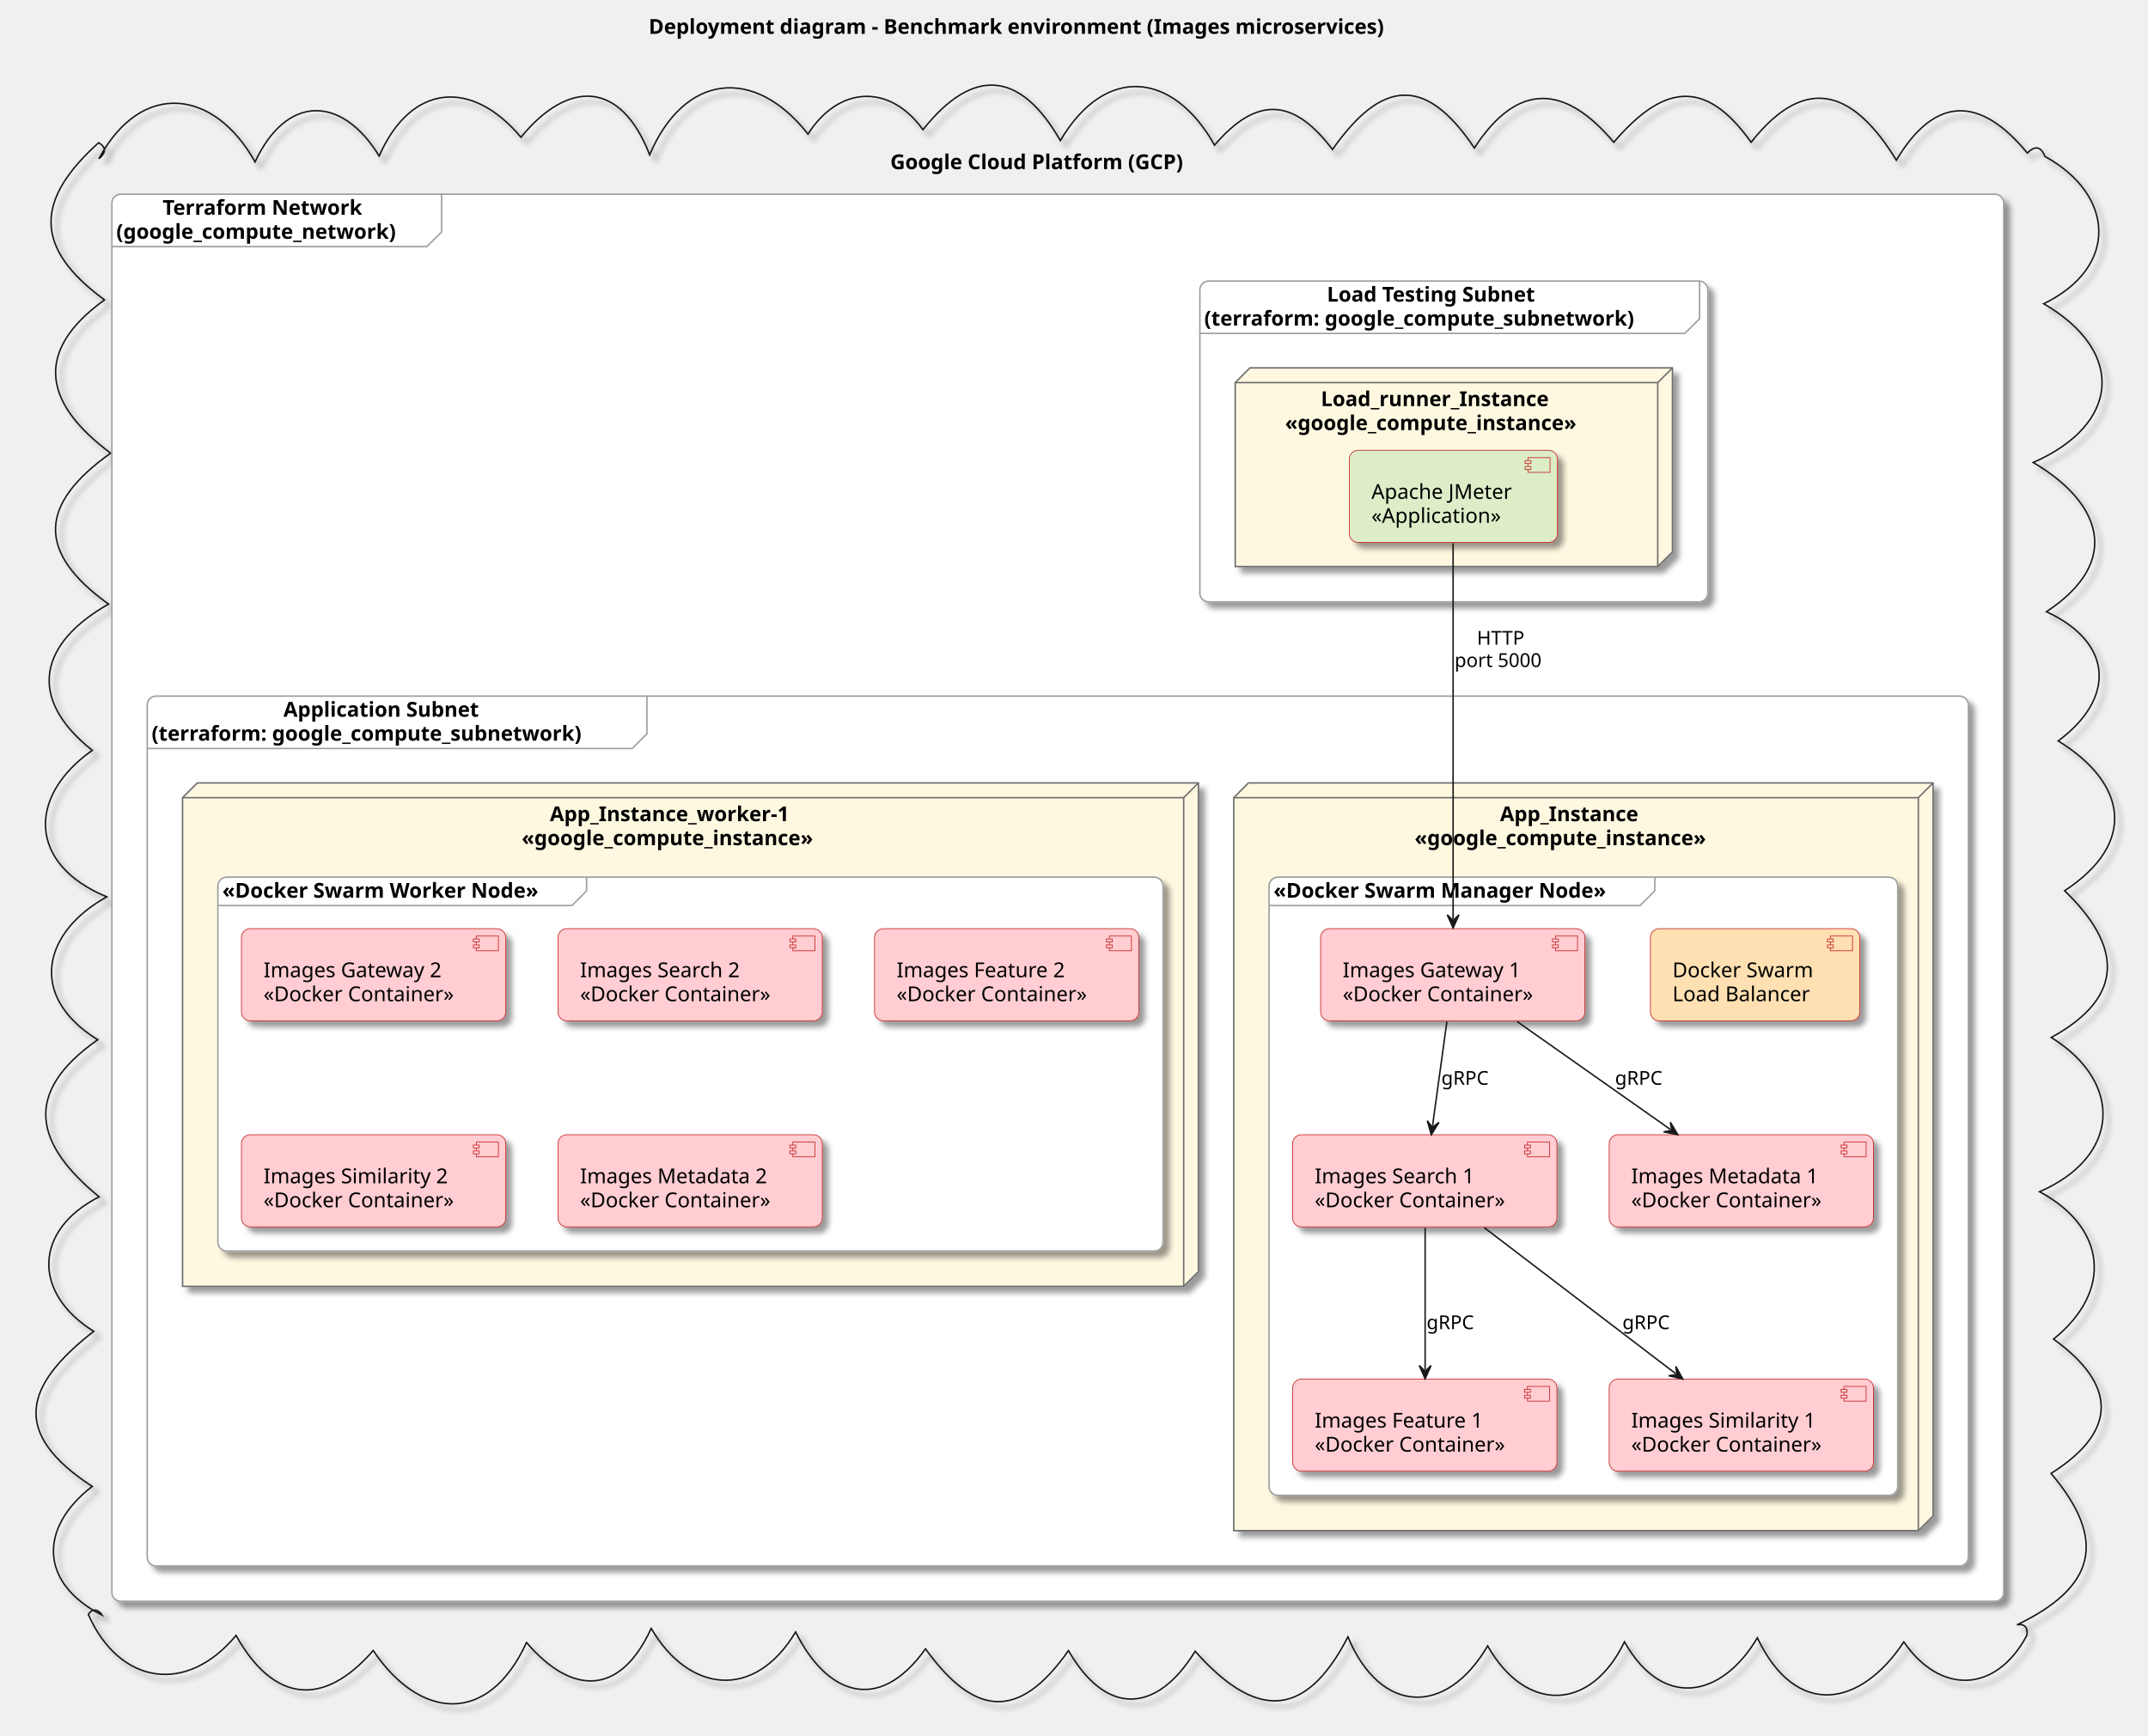
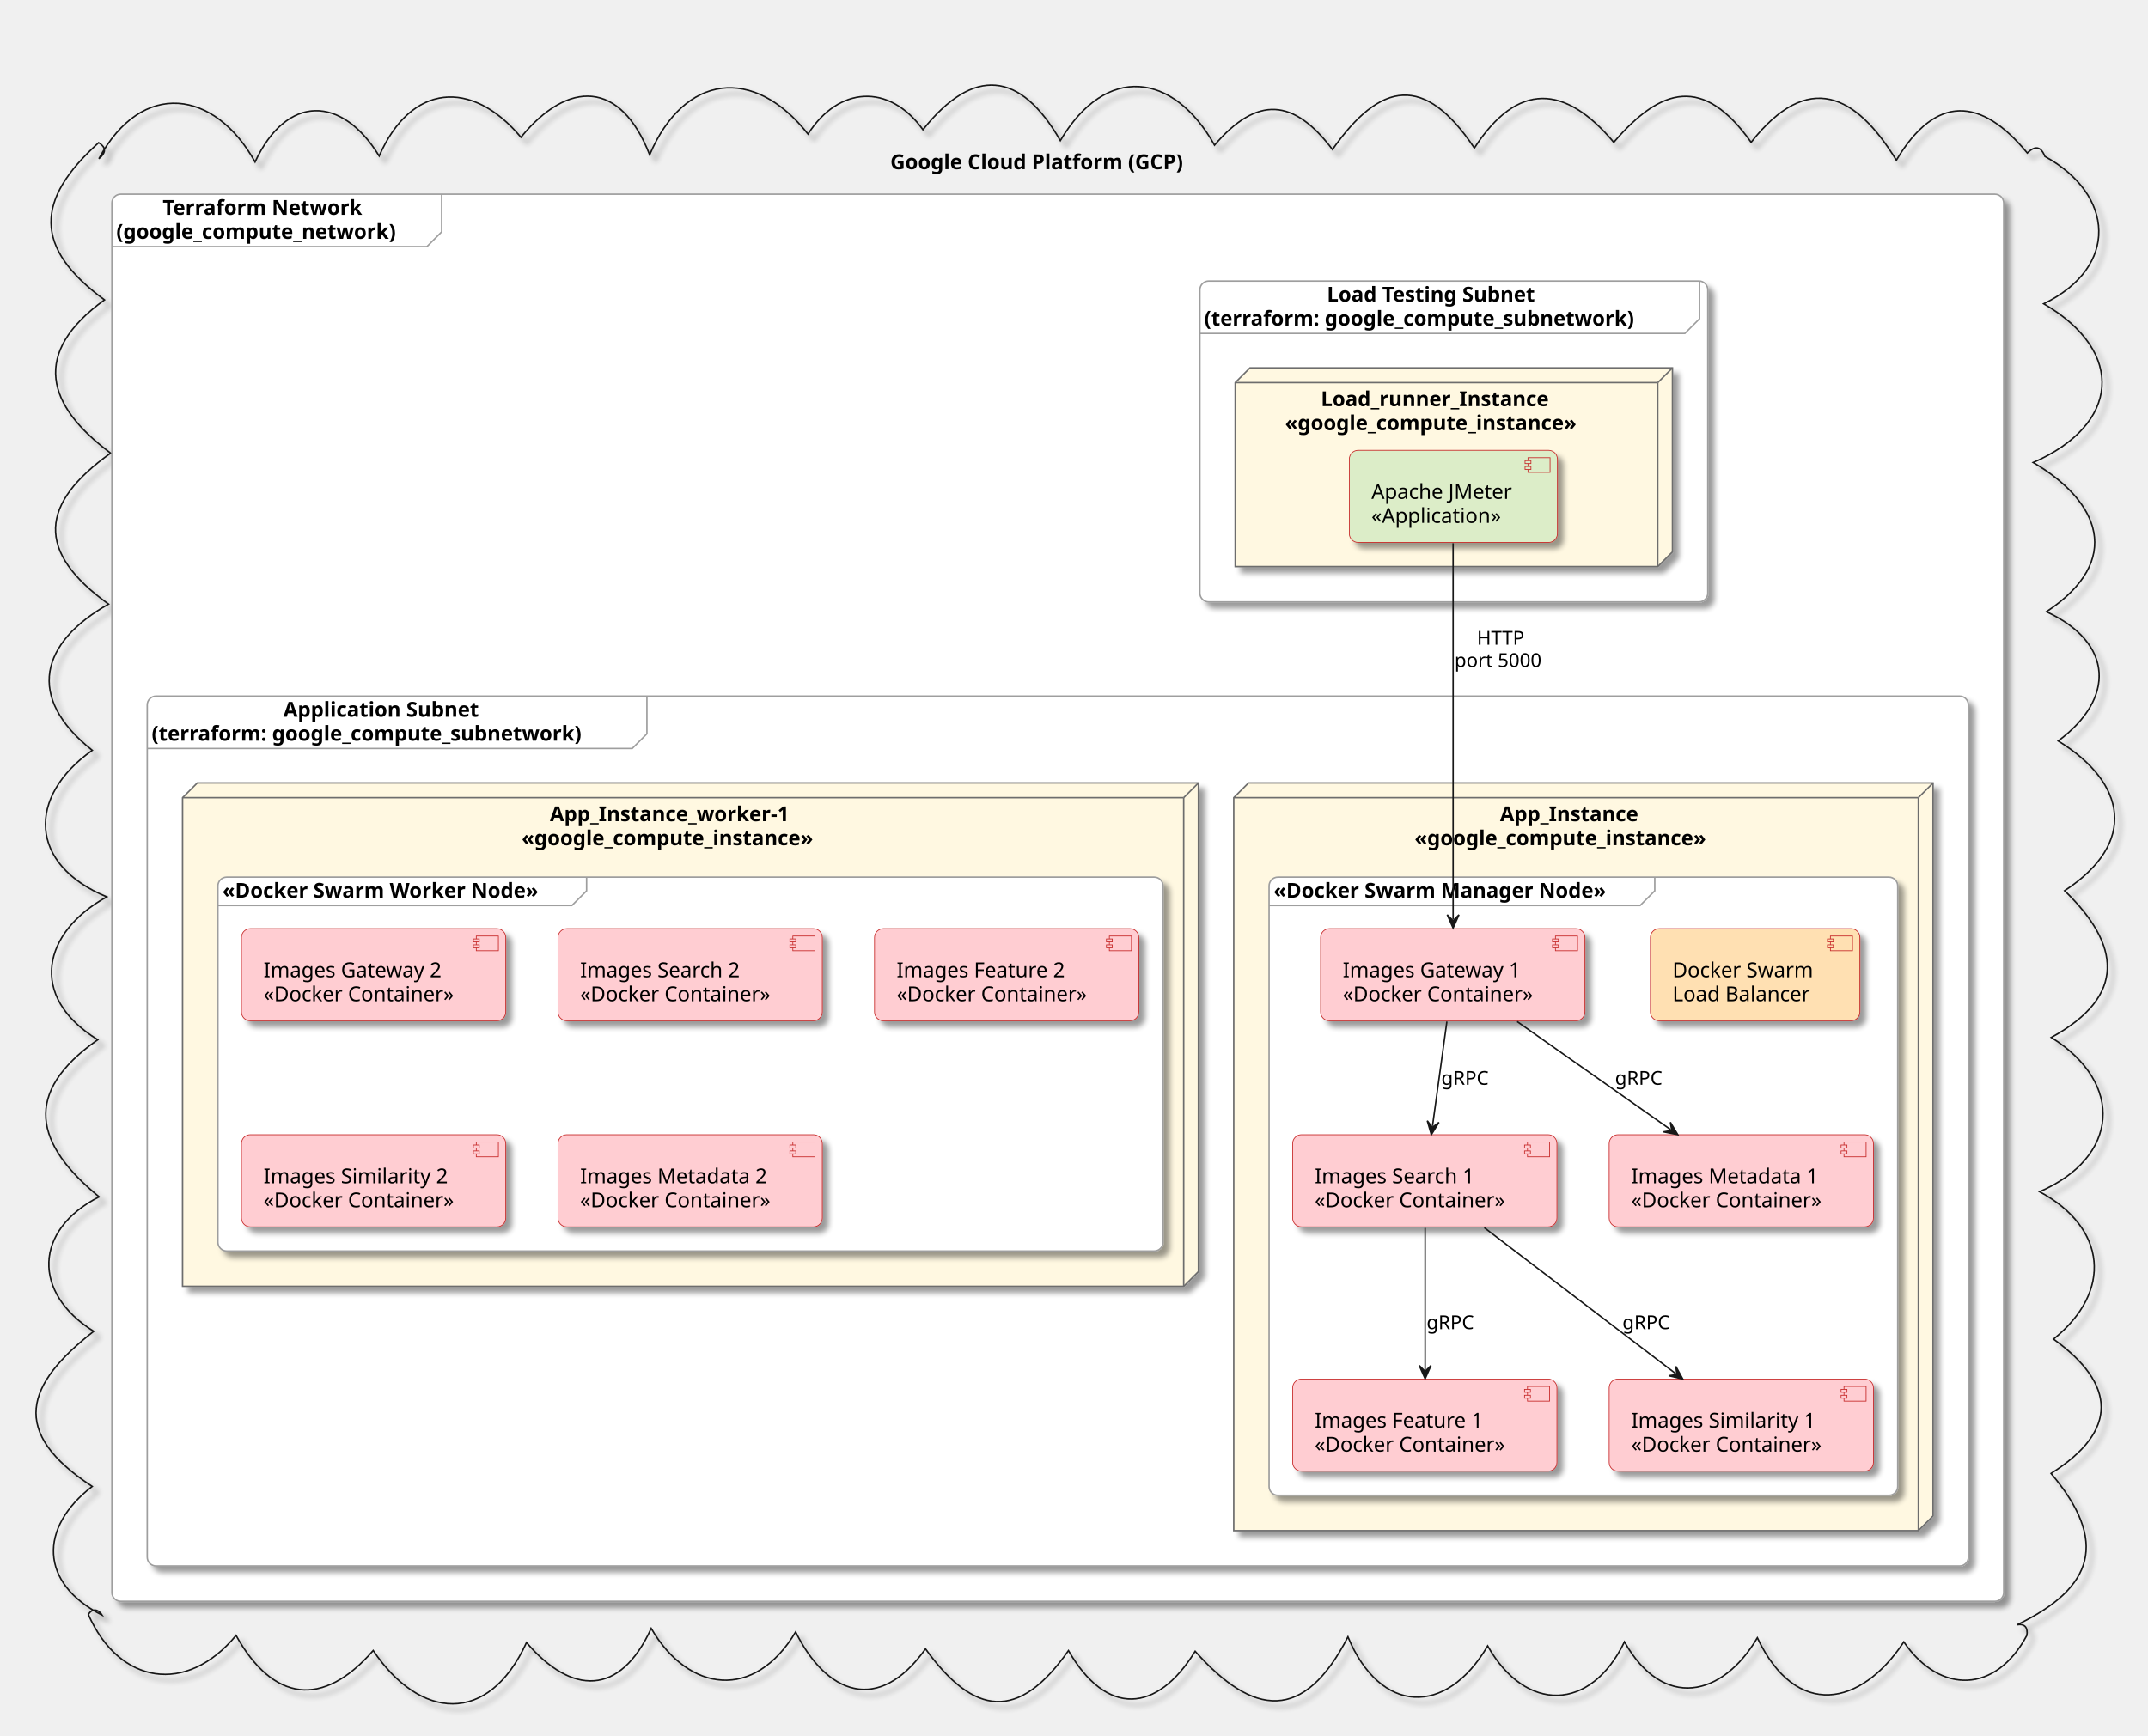
<svg xmlns="http://www.w3.org/2000/svg" contentStyleType="text/css" data-diagram-type="DESCRIPTION" preserveAspectRatio="none" version="1.1" viewBox="0 0 1459 1179" zoomAndPan="magnify">
  <defs>
    <filter height="300%" id="f1k4bv1ytgzoj3" width="300%" x="-1" y="-1">
      <feGaussianBlur result="blurOut" stdDeviation="2" />
      <feColorMatrix in="blurOut" result="blurOut2" type="matrix" values="0 0 0 0 0 0 0 0 0 0 0 0 0 0 0 0 0 0 .4 0" />
      <feOffset dx="4" dy="4" in="blurOut2" result="blurOut3" />
      <feBlend in="SourceGraphic" in2="blurOut3" mode="normal" />
    </filter>
  </defs>
  <g>
-     <g class="title" data-source-line="1">
-       <text fill="#000000" font-family="sans-serif" font-size="14" font-weight="bold" lengthAdjust="spacing" textLength="563.856" x="440.611" y="22.995">Deployment diagram - Benchmark environment (Images microservices)</text>
-     </g>
-     <g class="cluster" data-entity="Google Cloud Platform .GCP." data-source-line="23" data-uid="ent0002" id="cluster_Google Cloud Platform .GCP.">
+         !--cluster Google Cloud Platform (GCP)--&gt;
+         <g class="cluster" data-entity="Google Cloud Platform .GCP." data-source-line="23" data-uid="ent0002" id="cluster_Google Cloud Platform .GCP.">
      <path d="M67.132,107.871 C96.434,53.641 146.036,60.967 173.238,110.028 C194.563,64.192 232.034,64.403 257.546,105.99 C279.191,56.699 320.417,53.366 353.851,93.26 C385.809,54.146 421.53,54.368 441.27,105.142 C464.66,50.16 512.167,44.475 548.833,91.085 C569.407,58.738 603.892,56.226 626.91,88.114 C661.152,45.067 693.138,48.239 720.211,95.519 C751.113,43.297 797.068,48.957 824.96,98.614 C853.821,64.939 878.736,66.703 905.063,101.576 C937.808,55.025 967.671,50.118 1001.444,100.554 C1030.891,55.164 1063.22,57.487 1096.131,96.675 C1128.399,59.032 1157.152,51.249 1189.432,96.661 C1228.279,47.375 1260.812,64.328 1288.078,108.841 C1314.787,63.96 1345.722,65.867 1377.002,103.942 C1382.229,98.945 1386.13,99.119 1388.99,106.276 C1436.135,132.17 1439.716,181.289 1388.171,206.375 C1444.747,239.381 1439.31,288.839 1381.01,314.216 C1425.914,340.545 1442.881,380.593 1390.034,415.621 C1435.728,436.754 1436.899,474.591 1398.003,503.402 C1444.37,531.874 1452.079,572.574 1402.367,605.166 C1440.138,641.609 1445.024,676.559 1393.303,704.866 C1443.245,736.09 1439.332,786.281 1385.386,809.656 C1430.807,834.146 1435.26,877.217 1394.838,909.809 C1437.408,940.514 1439.179,972.005 1393.149,1001.07 C1432.116,1047.004 1422.67,1078.626 1370.002,1103.941 C1375.578,1102.897 1377.556,1106.205 1376.691,1111.143 C1355.785,1150.345 1318.002,1151.605 1293.136,1115.54 C1263.932,1159.702 1220.053,1168.183 1193.647,1112.745 C1169.882,1153.004 1129.804,1162.134 1103.399,1115.487 C1080.386,1163.151 1036.272,1163.825 1010.477,1118.26 C982.057,1166.638 937.456,1164.666 915.573,1112.113 C885.613,1170.267 851.421,1166.496 811.793,1121.877 C785.687,1164.371 751.395,1166.127 725.744,1121.429 C691.745,1169.9 661.496,1165.775 628.643,1120.246 C596.545,1165.26 561.194,1150.752 540.427,1108.758 C512.585,1155.398 467.941,1150.28 442.313,1106.36 C421.069,1152.76 388.176,1151.696 357.631,1115.948 C331.559,1172.86 284.976,1168.316 253.499,1121.367 C219.179,1160.903 185.376,1156.013 160.336,1111.127 C126.742,1151.708 81.124,1144.578 60.002,1096.941 C62.769,1092.251 67.073,1093.476 69.42,1097.401 C26.615,1075.611 26.341,1037.821 62.631,1009.895 C6,972.854 17.499,940.566 63.647,904.515 C21.877,878.449 22.97,835.735 67.322,813.132 C24.052,777.641 14.532,742.718 66.395,706.401 C18.464,676.819 29.341,633.149 72.541,609.336 C19.531,587.535 18.069,541.248 62.678,509.776 C17.084,473.651 27.795,436.392 73.728,410.449 C24.063,374.701 26.923,342.247 75.15,307.856 C31.602,275.48 20.979,239.866 70.973,203.737 C22.616,168.252 23.846,135.83 67.002,96.942 C72.834,100.448 71.527,104.242 67.132,107.871" fill="none" filter="url(#f1k4bv1ytgzoj3)" style="stroke:#181818;stroke-width:1;" />
-       <text fill="#000000" font-family="sans-serif" font-size="14" font-weight="bold" lengthAdjust="spacing" textLength="227.568" x="604.718" y="114.937">Google Cloud Platform (GCP)</text>
+       <text fill="#000000" font-family="sans-serif" font-size="14" font-weight="bold" lengthAdjust="spacing" textLength="227.568" x="604.718" y="114.937">Google Cloud Platform (GCP)
+             </text>
    </g>
    <g class="cluster" data-entity="Terraform Network.n.google_compute_network." data-source-line="25" data-uid="ent0003" id="cluster_Terraform Network.n.google_compute_network.">
      <rect fill="#FFFFFF" filter="url(#f1k4bv1ytgzoj3)" height="956" rx="6" ry="6" style="stroke:#9E9E9E;stroke-width:1;" width="1285" x="76.002" y="131.941" />
      <path d="M299.974,131.941 L299.974,157.535 L289.974,167.535 L76.002,167.535" fill="none" style="stroke:#9E9E9E;stroke-width:1;" />
-       <text fill="#000000" font-family="sans-serif" font-size="14" font-weight="bold" lengthAdjust="spacing" textLength="151.047" x="110.464" y="145.937">Terraform Network</text>
-       <text fill="#000000" font-family="sans-serif" font-size="14" font-weight="bold" lengthAdjust="spacing" textLength="213.972" x="79.002" y="162.233">(google_compute_network)</text>
+       <text fill="#000000" font-family="sans-serif" font-size="14" font-weight="bold" lengthAdjust="spacing" textLength="151.047" x="110.464" y="145.937">Terraform Network
+             </text>
+       <text fill="#000000" font-family="sans-serif" font-size="14" font-weight="bold" lengthAdjust="spacing" textLength="213.972" x="79.002" y="162.233">(google_compute_network)
+             </text>
    </g>
    <g class="cluster" data-entity="Load Testing Subnet.n.terraform. google_compute_subnetwork." data-source-line="27" data-uid="ent0004" id="cluster_Load Testing Subnet.n.terraform. google_compute_subnetwork.">
      <rect fill="#FFFFFF" filter="url(#f1k4bv1ytgzoj3)" height="218" rx="6" ry="6" style="stroke:#9E9E9E;stroke-width:1;" width="345" x="815.002" y="190.941" />
      <path d="M1154.412,190.941 L1154.412,216.535 L1144.412,226.535 L815.002,226.535" fill="none" style="stroke:#9E9E9E;stroke-width:1;" />
-       <text fill="#000000" font-family="sans-serif" font-size="14" font-weight="bold" lengthAdjust="spacing" textLength="162.839" x="901.288" y="204.937">Load Testing Subnet</text>
-       <text fill="#000000" font-family="sans-serif" font-size="14" font-weight="bold" lengthAdjust="spacing" textLength="329.41" x="818.002" y="221.233">(terraform: google_compute_subnetwork)</text>
+       <text fill="#000000" font-family="sans-serif" font-size="14" font-weight="bold" lengthAdjust="spacing" textLength="162.839" x="901.288" y="204.937">Load Testing Subnet
+             </text>
+       <text fill="#000000" font-family="sans-serif" font-size="14" font-weight="bold" lengthAdjust="spacing" textLength="329.41" x="818.002" y="221.233">(terraform: google_compute_subnetwork)
+             </text>
    </g>
    <g class="cluster" data-entity="Load_runner_Instance.n..google_compute_instance.." data-source-line="29" data-uid="ent0005" id="cluster_Load_runner_Instance.n..google_compute_instance..">
      <polygon fill="#FFF8E1" filter="url(#f1k4bv1ytgzoj3)" points="839.002,259.942,849.002,249.941,1136.002,249.941,1136.002,374.942,1126.002,384.942,839.002,384.942,839.002,259.942" style="stroke:#6D6D6D;stroke-width:1;" />
      <line style="stroke:#6D6D6D;stroke-width:1;" x1="1126.002" x2="1136.002" y1="259.942" y2="249.941" />
      <line style="stroke:#6D6D6D;stroke-width:1;" x1="839.002" x2="1126.002" y1="259.942" y2="259.942" />
      <line style="stroke:#6D6D6D;stroke-width:1;" x1="1126.002" x2="1126.002" y1="259.942" y2="384.942" />
-       <text fill="#000000" font-family="sans-serif" font-size="14" font-weight="bold" lengthAdjust="spacing" textLength="172.621" x="897.191" y="275.937">Load_runner_Instance</text>
-       <text fill="#000000" font-family="sans-serif" font-size="14" font-weight="bold" lengthAdjust="spacing" textLength="221.341" x="872.832" y="292.233">«google_compute_instance»</text>
+       <text fill="#000000" font-family="sans-serif" font-size="14" font-weight="bold" lengthAdjust="spacing" textLength="172.621" x="897.191" y="275.937">Load_runner_Instance
+             </text>
+       <text fill="#000000" font-family="sans-serif" font-size="14" font-weight="bold" lengthAdjust="spacing" textLength="221.341" x="872.832" y="292.233">«google_compute_instance»
+             </text>
    </g>
    <g class="cluster" data-entity="Application Subnet.n.terraform. google_compute_subnetwork." data-source-line="35" data-uid="ent0007" id="cluster_Application Subnet.n.terraform. google_compute_subnetwork.">
      <rect fill="#FFFFFF" filter="url(#f1k4bv1ytgzoj3)" height="591" rx="6" ry="6" style="stroke:#9E9E9E;stroke-width:1;" width="1237" x="100.002" y="472.942" />
      <path d="M439.412,472.942 L439.412,498.535 L429.412,508.535 L100.002,508.535" fill="none" style="stroke:#9E9E9E;stroke-width:1;" />
-       <text fill="#000000" font-family="sans-serif" font-size="14" font-weight="bold" lengthAdjust="spacing" textLength="150.398" x="192.508" y="486.937">Application Subnet</text>
-       <text fill="#000000" font-family="sans-serif" font-size="14" font-weight="bold" lengthAdjust="spacing" textLength="329.41" x="103.002" y="503.233">(terraform: google_compute_subnetwork)</text>
+       <text fill="#000000" font-family="sans-serif" font-size="14" font-weight="bold" lengthAdjust="spacing" textLength="150.398" x="192.508" y="486.937">Application Subnet
+             </text>
+       <text fill="#000000" font-family="sans-serif" font-size="14" font-weight="bold" lengthAdjust="spacing" textLength="329.41" x="103.002" y="503.233">(terraform: google_compute_subnetwork)
+             </text>
    </g>
    <g class="cluster" data-entity="App_Instance.n..google_compute_instance.." data-source-line="37" data-uid="ent0008" id="cluster_App_Instance.n..google_compute_instance..">
      <polygon fill="#FFF8E1" filter="url(#f1k4bv1ytgzoj3)" points="838.002,541.942,848.002,531.942,1313.002,531.942,1313.002,1029.941,1303.002,1039.941,838.002,1039.941,838.002,541.942" style="stroke:#6D6D6D;stroke-width:1;" />
      <line style="stroke:#6D6D6D;stroke-width:1;" x1="1303.002" x2="1313.002" y1="541.942" y2="531.942" />
      <line style="stroke:#6D6D6D;stroke-width:1;" x1="838.002" x2="1303.002" y1="541.942" y2="541.942" />
      <line style="stroke:#6D6D6D;stroke-width:1;" x1="1303.002" x2="1303.002" y1="541.942" y2="1039.941" />
-       <text fill="#000000" font-family="sans-serif" font-size="14" font-weight="bold" lengthAdjust="spacing" textLength="105.287" x="1018.858" y="557.937">App_Instance</text>
-       <text fill="#000000" font-family="sans-serif" font-size="14" font-weight="bold" lengthAdjust="spacing" textLength="221.341" x="960.832" y="574.234">«google_compute_instance»</text>
+       <text fill="#000000" font-family="sans-serif" font-size="14" font-weight="bold" lengthAdjust="spacing" textLength="105.287" x="1018.858" y="557.937">App_Instance
+             </text>
+       <text fill="#000000" font-family="sans-serif" font-size="14" font-weight="bold" lengthAdjust="spacing" textLength="221.341" x="960.832" y="574.234">«google_compute_instance»
+             </text>
    </g>
    <g class="cluster" data-entity="..Docker Swarm Manager Node.." data-source-line="39" data-uid="ent0009" id="cluster_..Docker Swarm Manager Node..">
      <rect fill="#FFFFFF" filter="url(#f1k4bv1ytgzoj3)" height="420" rx="6" ry="6" style="stroke:#9E9E9E;stroke-width:1;" width="427" x="862.002" y="595.942" />
      <path d="M1123.982,595.942 L1123.982,605.238 L1113.982,615.238 L862.002,615.238" fill="none" style="stroke:#9E9E9E;stroke-width:1;" />
-       <text fill="#000000" font-family="sans-serif" font-size="14" font-weight="bold" lengthAdjust="spacing" textLength="251.98" x="865.002" y="609.937">«Docker Swarm Manager Node»</text>
+       <text fill="#000000" font-family="sans-serif" font-size="14" font-weight="bold" lengthAdjust="spacing" textLength="251.98" x="865.002" y="609.937">«Docker Swarm Manager Node»
+             </text>
    </g>
    <g class="cluster" data-entity="App_Instance_worker-1.n..google_compute_instance.." data-source-line="51" data-uid="ent0016" id="cluster_App_Instance_worker-1.n..google_compute_instance..">
      <polygon fill="#FFF8E1" filter="url(#f1k4bv1ytgzoj3)" points="124.002,541.942,134.002,531.942,814.002,531.942,814.002,863.942,804.002,873.942,124.002,873.942,124.002,541.942" style="stroke:#6D6D6D;stroke-width:1;" />
      <line style="stroke:#6D6D6D;stroke-width:1;" x1="804.002" x2="814.002" y1="541.942" y2="531.942" />
      <line style="stroke:#6D6D6D;stroke-width:1;" x1="124.002" x2="804.002" y1="541.942" y2="541.942" />
      <line style="stroke:#6D6D6D;stroke-width:1;" x1="804.002" x2="804.002" y1="541.942" y2="873.942" />
-       <text fill="#000000" font-family="sans-serif" font-size="14" font-weight="bold" lengthAdjust="spacing" textLength="183.005" x="373.5" y="557.937">App_Instance_worker-1</text>
-       <text fill="#000000" font-family="sans-serif" font-size="14" font-weight="bold" lengthAdjust="spacing" textLength="221.341" x="354.332" y="574.234">«google_compute_instance»</text>
+       <text fill="#000000" font-family="sans-serif" font-size="14" font-weight="bold" lengthAdjust="spacing" textLength="183.005" x="373.5" y="557.937">App_Instance_worker-1
+             </text>
+       <text fill="#000000" font-family="sans-serif" font-size="14" font-weight="bold" lengthAdjust="spacing" textLength="221.341" x="354.332" y="574.234">«google_compute_instance»
+             </text>
    </g>
    <g class="cluster" data-entity="..Docker Swarm Worker Node.." data-source-line="53" data-uid="ent0017" id="cluster_..Docker Swarm Worker Node..">
      <rect fill="#FFFFFF" filter="url(#f1k4bv1ytgzoj3)" height="254" rx="6" ry="6" style="stroke:#9E9E9E;stroke-width:1;" width="642" x="148.002" y="595.942" />
      <path d="M398.442,595.942 L398.442,605.238 L388.442,615.238 L148.002,615.238" fill="none" style="stroke:#9E9E9E;stroke-width:1;" />
-       <text fill="#000000" font-family="sans-serif" font-size="14" font-weight="bold" lengthAdjust="spacing" textLength="240.44" x="151.002" y="609.937">«Docker Swarm Worker Node»</text>
+       <text fill="#000000" font-family="sans-serif" font-size="14" font-weight="bold" lengthAdjust="spacing" textLength="240.44" x="151.002" y="609.937">«Docker Swarm Worker Node»
+             </text>
    </g>
    <g class="entity" data-entity="JMeter" data-source-line="31" data-uid="ent0006" id="entity_JMeter">
      <rect fill="#DCEDC8" filter="url(#f1k4bv1ytgzoj3)" height="62.594" rx="6" ry="6" style="stroke:#C62828;stroke-width:0.5;" width="141.356" x="916.502" y="305.942" />
      <rect fill="#DCEDC8" height="10" style="stroke:#C62828;stroke-width:0.5;" width="15" x="1037.858" y="310.942" />
      <rect fill="#DCEDC8" height="2" style="stroke:#C62828;stroke-width:0.5;" width="4" x="1035.858" y="312.942" />
      <rect fill="#DCEDC8" height="2" style="stroke:#C62828;stroke-width:0.5;" width="4" x="1035.858" y="316.942" />
-       <text fill="#000000" font-family="sans-serif" font-size="14" lengthAdjust="spacing" textLength="101.356" x="931.502" y="338.937">Apache JMeter</text>
-       <text fill="#000000" font-family="sans-serif" font-size="14" lengthAdjust="spacing" textLength="95.355" x="931.502" y="355.233">«Application»</text>
+       <text fill="#000000" font-family="sans-serif" font-size="14" lengthAdjust="spacing" textLength="101.356" x="931.502" y="338.937">Apache JMeter
+             </text>
+       <text fill="#000000" font-family="sans-serif" font-size="14" lengthAdjust="spacing" textLength="95.355" x="931.502" y="355.233">«Application»
+             </text>
    </g>
    <g class="entity" data-entity="Docker Swarm.nLoad Balancer" data-source-line="41" data-uid="ent0010" id="entity_Docker Swarm.nLoad Balancer">
      <rect fill="#FFE0B2" filter="url(#f1k4bv1ytgzoj3)" height="62.594" rx="6" ry="6" style="stroke:#C62828;stroke-width:0.5;" width="142.279" x="1121.002" y="630.942" />
      <rect fill="#FFE0B2" height="10" style="stroke:#C62828;stroke-width:0.5;" width="15" x="1243.281" y="635.942" />
      <rect fill="#FFE0B2" height="2" style="stroke:#C62828;stroke-width:0.5;" width="4" x="1241.281" y="637.942" />
      <rect fill="#FFE0B2" height="2" style="stroke:#C62828;stroke-width:0.5;" width="4" x="1241.281" y="641.942" />
-       <text fill="#000000" font-family="sans-serif" font-size="14" lengthAdjust="spacing" textLength="102.279" x="1136.002" y="663.937">Docker Swarm</text>
-       <text fill="#000000" font-family="sans-serif" font-size="14" lengthAdjust="spacing" textLength="99.873" x="1136.002" y="680.234">Load Balancer</text>
+       <text fill="#000000" font-family="sans-serif" font-size="14" lengthAdjust="spacing" textLength="102.279" x="1136.002" y="663.937">Docker Swarm
+             </text>
+       <text fill="#000000" font-family="sans-serif" font-size="14" lengthAdjust="spacing" textLength="99.873" x="1136.002" y="680.234">Load Balancer
+             </text>
    </g>
    <g class="entity" data-entity="Gateway1" data-source-line="43" data-uid="ent0011" id="entity_Gateway1">
      <rect fill="#FFCDD2" filter="url(#f1k4bv1ytgzoj3)" height="62.594" rx="6" ry="6" style="stroke:#C62828;stroke-width:0.5;" width="179.515" x="897.002" y="630.942" />
      <rect fill="#FFCDD2" height="10" style="stroke:#C62828;stroke-width:0.5;" width="15" x="1056.517" y="635.942" />
      <rect fill="#FFCDD2" height="2" style="stroke:#C62828;stroke-width:0.5;" width="4" x="1054.517" y="637.942" />
      <rect fill="#FFCDD2" height="2" style="stroke:#C62828;stroke-width:0.5;" width="4" x="1054.517" y="641.942" />
-       <text fill="#000000" font-family="sans-serif" font-size="14" lengthAdjust="spacing" textLength="130.792" x="912.002" y="663.937">Images Gateway 1</text>
-       <text fill="#000000" font-family="sans-serif" font-size="14" lengthAdjust="spacing" textLength="139.515" x="912.002" y="680.234">«Docker Container»</text>
+       <text fill="#000000" font-family="sans-serif" font-size="14" lengthAdjust="spacing" textLength="130.792" x="912.002" y="663.937">Images Gateway 1
+             </text>
+       <text fill="#000000" font-family="sans-serif" font-size="14" lengthAdjust="spacing" textLength="139.515" x="912.002" y="680.234">«Docker Container»
+             </text>
    </g>
    <g class="entity" data-entity="Search1" data-source-line="44" data-uid="ent0012" id="entity_Search1">
      <rect fill="#FFCDD2" filter="url(#f1k4bv1ytgzoj3)" height="62.594" rx="6" ry="6" style="stroke:#C62828;stroke-width:0.5;" width="179.515" x="878.002" y="770.942" />
      <rect fill="#FFCDD2" height="10" style="stroke:#C62828;stroke-width:0.5;" width="15" x="1037.517" y="775.942" />
      <rect fill="#FFCDD2" height="2" style="stroke:#C62828;stroke-width:0.5;" width="4" x="1035.517" y="777.942" />
      <rect fill="#FFCDD2" height="2" style="stroke:#C62828;stroke-width:0.5;" width="4" x="1035.517" y="781.942" />
-       <text fill="#000000" font-family="sans-serif" font-size="14" lengthAdjust="spacing" textLength="117.353" x="893.002" y="803.937">Images Search 1</text>
-       <text fill="#000000" font-family="sans-serif" font-size="14" lengthAdjust="spacing" textLength="139.515" x="893.002" y="820.234">«Docker Container»</text>
+       <text fill="#000000" font-family="sans-serif" font-size="14" lengthAdjust="spacing" textLength="117.353" x="893.002" y="803.937">Images Search 1
+             </text>
+       <text fill="#000000" font-family="sans-serif" font-size="14" lengthAdjust="spacing" textLength="139.515" x="893.002" y="820.234">«Docker Container»
+             </text>
    </g>
    <g class="entity" data-entity="Feature1" data-source-line="45" data-uid="ent0013" id="entity_Feature1">
      <rect fill="#FFCDD2" filter="url(#f1k4bv1ytgzoj3)" height="62.594" rx="6" ry="6" style="stroke:#C62828;stroke-width:0.5;" width="179.515" x="878.002" y="936.942" />
      <rect fill="#FFCDD2" height="10" style="stroke:#C62828;stroke-width:0.5;" width="15" x="1037.517" y="941.942" />
      <rect fill="#FFCDD2" height="2" style="stroke:#C62828;stroke-width:0.5;" width="4" x="1035.517" y="943.942" />
      <rect fill="#FFCDD2" height="2" style="stroke:#C62828;stroke-width:0.5;" width="4" x="1035.517" y="947.942" />
-       <text fill="#000000" font-family="sans-serif" font-size="14" lengthAdjust="spacing" textLength="122.924" x="893.002" y="969.937">Images Feature 1</text>
-       <text fill="#000000" font-family="sans-serif" font-size="14" lengthAdjust="spacing" textLength="139.515" x="893.002" y="986.234">«Docker Container»</text>
+       <text fill="#000000" font-family="sans-serif" font-size="14" lengthAdjust="spacing" textLength="122.924" x="893.002" y="969.937">Images Feature 1
+             </text>
+       <text fill="#000000" font-family="sans-serif" font-size="14" lengthAdjust="spacing" textLength="139.515" x="893.002" y="986.234">«Docker Container»
+             </text>
    </g>
    <g class="entity" data-entity="Similarity1" data-source-line="46" data-uid="ent0014" id="entity_Similarity1">
      <rect fill="#FFCDD2" filter="url(#f1k4bv1ytgzoj3)" height="62.594" rx="6" ry="6" style="stroke:#C62828;stroke-width:0.5;" width="179.515" x="1093.002" y="936.942" />
      <rect fill="#FFCDD2" height="10" style="stroke:#C62828;stroke-width:0.5;" width="15" x="1252.517" y="941.942" />
      <rect fill="#FFCDD2" height="2" style="stroke:#C62828;stroke-width:0.5;" width="4" x="1250.517" y="943.942" />
      <rect fill="#FFCDD2" height="2" style="stroke:#C62828;stroke-width:0.5;" width="4" x="1250.517" y="947.942" />
-       <text fill="#000000" font-family="sans-serif" font-size="14" lengthAdjust="spacing" textLength="135.14" x="1108.002" y="969.937">Images Similarity 1</text>
-       <text fill="#000000" font-family="sans-serif" font-size="14" lengthAdjust="spacing" textLength="139.515" x="1108.002" y="986.234">«Docker Container»</text>
+       <text fill="#000000" font-family="sans-serif" font-size="14" lengthAdjust="spacing" textLength="135.14" x="1108.002" y="969.937">Images Similarity 1
+             </text>
+       <text fill="#000000" font-family="sans-serif" font-size="14" lengthAdjust="spacing" textLength="139.515" x="1108.002" y="986.234">«Docker Container»
+             </text>
    </g>
    <g class="entity" data-entity="Metadata1" data-source-line="47" data-uid="ent0015" id="entity_Metadata1">
      <rect fill="#FFCDD2" filter="url(#f1k4bv1ytgzoj3)" height="62.594" rx="6" ry="6" style="stroke:#C62828;stroke-width:0.5;" width="179.515" x="1093.002" y="770.942" />
      <rect fill="#FFCDD2" height="10" style="stroke:#C62828;stroke-width:0.5;" width="15" x="1252.517" y="775.942" />
      <rect fill="#FFCDD2" height="2" style="stroke:#C62828;stroke-width:0.5;" width="4" x="1250.517" y="777.942" />
      <rect fill="#FFCDD2" height="2" style="stroke:#C62828;stroke-width:0.5;" width="4" x="1250.517" y="781.942" />
-       <text fill="#000000" font-family="sans-serif" font-size="14" lengthAdjust="spacing" textLength="135.242" x="1108.002" y="803.937">Images Metadata 1</text>
-       <text fill="#000000" font-family="sans-serif" font-size="14" lengthAdjust="spacing" textLength="139.515" x="1108.002" y="820.234">«Docker Container»</text>
+       <text fill="#000000" font-family="sans-serif" font-size="14" lengthAdjust="spacing" textLength="135.242" x="1108.002" y="803.937">Images Metadata 1
+             </text>
+       <text fill="#000000" font-family="sans-serif" font-size="14" lengthAdjust="spacing" textLength="139.515" x="1108.002" y="820.234">«Docker Container»
+             </text>
    </g>
    <g class="entity" data-entity="Gateway2" data-source-line="55" data-uid="ent0018" id="entity_Gateway2">
      <rect fill="#FFCDD2" filter="url(#f1k4bv1ytgzoj3)" height="62.594" rx="6" ry="6" style="stroke:#C62828;stroke-width:0.5;" width="179.515" x="164.002" y="630.942" />
      <rect fill="#FFCDD2" height="10" style="stroke:#C62828;stroke-width:0.5;" width="15" x="323.517" y="635.942" />
      <rect fill="#FFCDD2" height="2" style="stroke:#C62828;stroke-width:0.5;" width="4" x="321.517" y="637.942" />
      <rect fill="#FFCDD2" height="2" style="stroke:#C62828;stroke-width:0.5;" width="4" x="321.517" y="641.942" />
-       <text fill="#000000" font-family="sans-serif" font-size="14" lengthAdjust="spacing" textLength="130.792" x="179.002" y="663.937">Images Gateway 2</text>
-       <text fill="#000000" font-family="sans-serif" font-size="14" lengthAdjust="spacing" textLength="139.515" x="179.002" y="680.234">«Docker Container»</text>
+       <text fill="#000000" font-family="sans-serif" font-size="14" lengthAdjust="spacing" textLength="130.792" x="179.002" y="663.937">Images Gateway 2
+             </text>
+       <text fill="#000000" font-family="sans-serif" font-size="14" lengthAdjust="spacing" textLength="139.515" x="179.002" y="680.234">«Docker Container»
+             </text>
    </g>
    <g class="entity" data-entity="Search2" data-source-line="56" data-uid="ent0019" id="entity_Search2">
      <rect fill="#FFCDD2" filter="url(#f1k4bv1ytgzoj3)" height="62.594" rx="6" ry="6" style="stroke:#C62828;stroke-width:0.5;" width="179.515" x="379.002" y="630.942" />
      <rect fill="#FFCDD2" height="10" style="stroke:#C62828;stroke-width:0.5;" width="15" x="538.517" y="635.942" />
      <rect fill="#FFCDD2" height="2" style="stroke:#C62828;stroke-width:0.5;" width="4" x="536.517" y="637.942" />
      <rect fill="#FFCDD2" height="2" style="stroke:#C62828;stroke-width:0.5;" width="4" x="536.517" y="641.942" />
-       <text fill="#000000" font-family="sans-serif" font-size="14" lengthAdjust="spacing" textLength="117.353" x="394.002" y="663.937">Images Search 2</text>
-       <text fill="#000000" font-family="sans-serif" font-size="14" lengthAdjust="spacing" textLength="139.515" x="394.002" y="680.234">«Docker Container»</text>
+       <text fill="#000000" font-family="sans-serif" font-size="14" lengthAdjust="spacing" textLength="117.353" x="394.002" y="663.937">Images Search 2
+             </text>
+       <text fill="#000000" font-family="sans-serif" font-size="14" lengthAdjust="spacing" textLength="139.515" x="394.002" y="680.234">«Docker Container»
+             </text>
    </g>
    <g class="entity" data-entity="Feature2" data-source-line="57" data-uid="ent0020" id="entity_Feature2">
      <rect fill="#FFCDD2" filter="url(#f1k4bv1ytgzoj3)" height="62.594" rx="6" ry="6" style="stroke:#C62828;stroke-width:0.5;" width="179.515" x="594.002" y="630.942" />
      <rect fill="#FFCDD2" height="10" style="stroke:#C62828;stroke-width:0.5;" width="15" x="753.517" y="635.942" />
      <rect fill="#FFCDD2" height="2" style="stroke:#C62828;stroke-width:0.5;" width="4" x="751.517" y="637.942" />
      <rect fill="#FFCDD2" height="2" style="stroke:#C62828;stroke-width:0.5;" width="4" x="751.517" y="641.942" />
-       <text fill="#000000" font-family="sans-serif" font-size="14" lengthAdjust="spacing" textLength="122.924" x="609.002" y="663.937">Images Feature 2</text>
-       <text fill="#000000" font-family="sans-serif" font-size="14" lengthAdjust="spacing" textLength="139.515" x="609.002" y="680.234">«Docker Container»</text>
+       <text fill="#000000" font-family="sans-serif" font-size="14" lengthAdjust="spacing" textLength="122.924" x="609.002" y="663.937">Images Feature 2
+             </text>
+       <text fill="#000000" font-family="sans-serif" font-size="14" lengthAdjust="spacing" textLength="139.515" x="609.002" y="680.234">«Docker Container»
+             </text>
    </g>
    <g class="entity" data-entity="Similarity2" data-source-line="58" data-uid="ent0021" id="entity_Similarity2">
      <rect fill="#FFCDD2" filter="url(#f1k4bv1ytgzoj3)" height="62.594" rx="6" ry="6" style="stroke:#C62828;stroke-width:0.5;" width="179.515" x="164.002" y="770.942" />
      <rect fill="#FFCDD2" height="10" style="stroke:#C62828;stroke-width:0.5;" width="15" x="323.517" y="775.942" />
      <rect fill="#FFCDD2" height="2" style="stroke:#C62828;stroke-width:0.5;" width="4" x="321.517" y="777.942" />
      <rect fill="#FFCDD2" height="2" style="stroke:#C62828;stroke-width:0.5;" width="4" x="321.517" y="781.942" />
-       <text fill="#000000" font-family="sans-serif" font-size="14" lengthAdjust="spacing" textLength="135.14" x="179.002" y="803.937">Images Similarity 2</text>
-       <text fill="#000000" font-family="sans-serif" font-size="14" lengthAdjust="spacing" textLength="139.515" x="179.002" y="820.234">«Docker Container»</text>
+       <text fill="#000000" font-family="sans-serif" font-size="14" lengthAdjust="spacing" textLength="135.14" x="179.002" y="803.937">Images Similarity 2
+             </text>
+       <text fill="#000000" font-family="sans-serif" font-size="14" lengthAdjust="spacing" textLength="139.515" x="179.002" y="820.234">«Docker Container»
+             </text>
    </g>
    <g class="entity" data-entity="Metadata2" data-source-line="59" data-uid="ent0022" id="entity_Metadata2">
      <rect fill="#FFCDD2" filter="url(#f1k4bv1ytgzoj3)" height="62.594" rx="6" ry="6" style="stroke:#C62828;stroke-width:0.5;" width="179.515" x="379.002" y="770.942" />
      <rect fill="#FFCDD2" height="10" style="stroke:#C62828;stroke-width:0.5;" width="15" x="538.517" y="775.942" />
      <rect fill="#FFCDD2" height="2" style="stroke:#C62828;stroke-width:0.5;" width="4" x="536.517" y="777.942" />
      <rect fill="#FFCDD2" height="2" style="stroke:#C62828;stroke-width:0.5;" width="4" x="536.517" y="781.942" />
-       <text fill="#000000" font-family="sans-serif" font-size="14" lengthAdjust="spacing" textLength="135.242" x="394.002" y="803.937">Images Metadata 2</text>
-       <text fill="#000000" font-family="sans-serif" font-size="14" lengthAdjust="spacing" textLength="139.515" x="394.002" y="820.234">«Docker Container»</text>
+       <text fill="#000000" font-family="sans-serif" font-size="14" lengthAdjust="spacing" textLength="135.242" x="394.002" y="803.937">Images Metadata 2
+             </text>
+       <text fill="#000000" font-family="sans-serif" font-size="14" lengthAdjust="spacing" textLength="139.515" x="394.002" y="820.234">«Docker Container»
+             </text>
    </g>
    <g class="link" data-entity-1="JMeter" data-entity-2="Gateway1" data-source-line="66" data-uid="lnk23" id="link_JMeter_Gateway1">
      <path d="M987.002,369.122 C987.002,430.692 987.002,562.702 987.002,624.491" fill="none" id="JMeter-to-Gateway1" style="stroke:#181818;stroke-width:1;" />
      <polygon fill="#181818" points="987.002,630.491,991.002,621.491,987.002,625.491,983.002,621.491,987.002,630.491" style="stroke:#181818;stroke-width:1;" />
-       <text fill="#000000" font-family="sans-serif" font-size="13" lengthAdjust="spacing" textLength="33.497" x="1003.186" y="438.008">HTTP</text>
-       <text fill="#000000" font-family="sans-serif" font-size="13" lengthAdjust="spacing" textLength="63.864" x="988.002" y="453.141">port 5000</text>
+       <text fill="#000000" font-family="sans-serif" font-size="13" lengthAdjust="spacing" textLength="33.497" x="1003.186" y="438.008">HTTP
+             </text>
+       <text fill="#000000" font-family="sans-serif" font-size="13" lengthAdjust="spacing" textLength="63.864" x="988.002" y="453.141">port 5000
+             </text>
    </g>
    <g class="link" data-entity-1="Gateway1" data-entity-2="Search1" data-source-line="68" data-uid="lnk24" id="link_Gateway1_Search1">
      <path d="M982.782,694.072 C979.632,716.942 976.171,742.108 973.021,764.958" fill="none" id="Gateway1-to-Search1" style="stroke:#181818;stroke-width:1;" />
      <polygon fill="#181818" points="972.202,770.902,977.394,762.532,972.885,765.948,969.468,761.44,972.202,770.902" style="stroke:#181818;stroke-width:1;" />
-       <text fill="#000000" font-family="sans-serif" font-size="13" lengthAdjust="spacing" textLength="34.201" x="979.002" y="737.008">gRPC</text>
+       <text fill="#000000" font-family="sans-serif" font-size="13" lengthAdjust="spacing" textLength="34.201" x="979.002" y="737.008">gRPC
+             </text>
    </g>
    <g class="link" data-entity-1="Search1" data-entity-2="Feature1" data-source-line="69" data-uid="lnk25" id="link_Search1_Feature1">
      <path d="M968.002,834.292 C968.002,863.611 968.002,901.462 968.002,930.731" fill="none" id="Search1-to-Feature1" style="stroke:#181818;stroke-width:1;" />
      <polygon fill="#181818" points="968.002,936.731,972.002,927.731,968.002,931.731,964.002,927.731,968.002,936.731" style="stroke:#181818;stroke-width:1;" />
-       <text fill="#000000" font-family="sans-serif" font-size="13" lengthAdjust="spacing" textLength="34.201" x="969.002" y="903.008">gRPC</text>
+       <text fill="#000000" font-family="sans-serif" font-size="13" lengthAdjust="spacing" textLength="34.201" x="969.002" y="903.008">gRPC
+             </text>
    </g>
    <g class="link" data-entity-1="Search1" data-entity-2="Similarity1" data-source-line="70" data-uid="lnk26" id="link_Search1_Similarity1">
      <path d="M1008.192,834.091 C1046.722,863.481 1099.782,903.962 1138.242,933.302" fill="none" id="Search1-to-Similarity1" style="stroke:#181818;stroke-width:1;" />
      <polygon fill="#181818" points="1143.012,936.942,1138.283,928.303,1139.037,933.909,1133.43,934.663,1143.012,936.942" style="stroke:#181818;stroke-width:1;" />
-       <text fill="#000000" font-family="sans-serif" font-size="13" lengthAdjust="spacing" textLength="34.201" x="1102.002" y="903.008">gRPC</text>
+       <text fill="#000000" font-family="sans-serif" font-size="13" lengthAdjust="spacing" textLength="34.201" x="1102.002" y="903.008">gRPC
+             </text>
    </g>
    <g class="link" data-entity-1="Gateway1" data-entity-2="Metadata1" data-source-line="71" data-uid="lnk27" id="link_Gateway1_Metadata1">
      <path d="M1030.502,694.072 C1062.982,716.942 1102.266,744.597 1134.716,767.447" fill="none" id="Gateway1-to-Metadata1" style="stroke:#181818;stroke-width:1;" />
      <polygon fill="#181818" points="1139.622,770.902,1134.566,762.449,1135.534,768.023,1129.96,768.99,1139.622,770.902" style="stroke:#181818;stroke-width:1;" />
-       <text fill="#000000" font-family="sans-serif" font-size="13" lengthAdjust="spacing" textLength="34.201" x="1097.002" y="737.008">gRPC</text>
+       <text fill="#000000" font-family="sans-serif" font-size="13" lengthAdjust="spacing" textLength="34.201" x="1097.002" y="737.008">gRPC
+             </text>
    </g>
  </g>
</svg>
